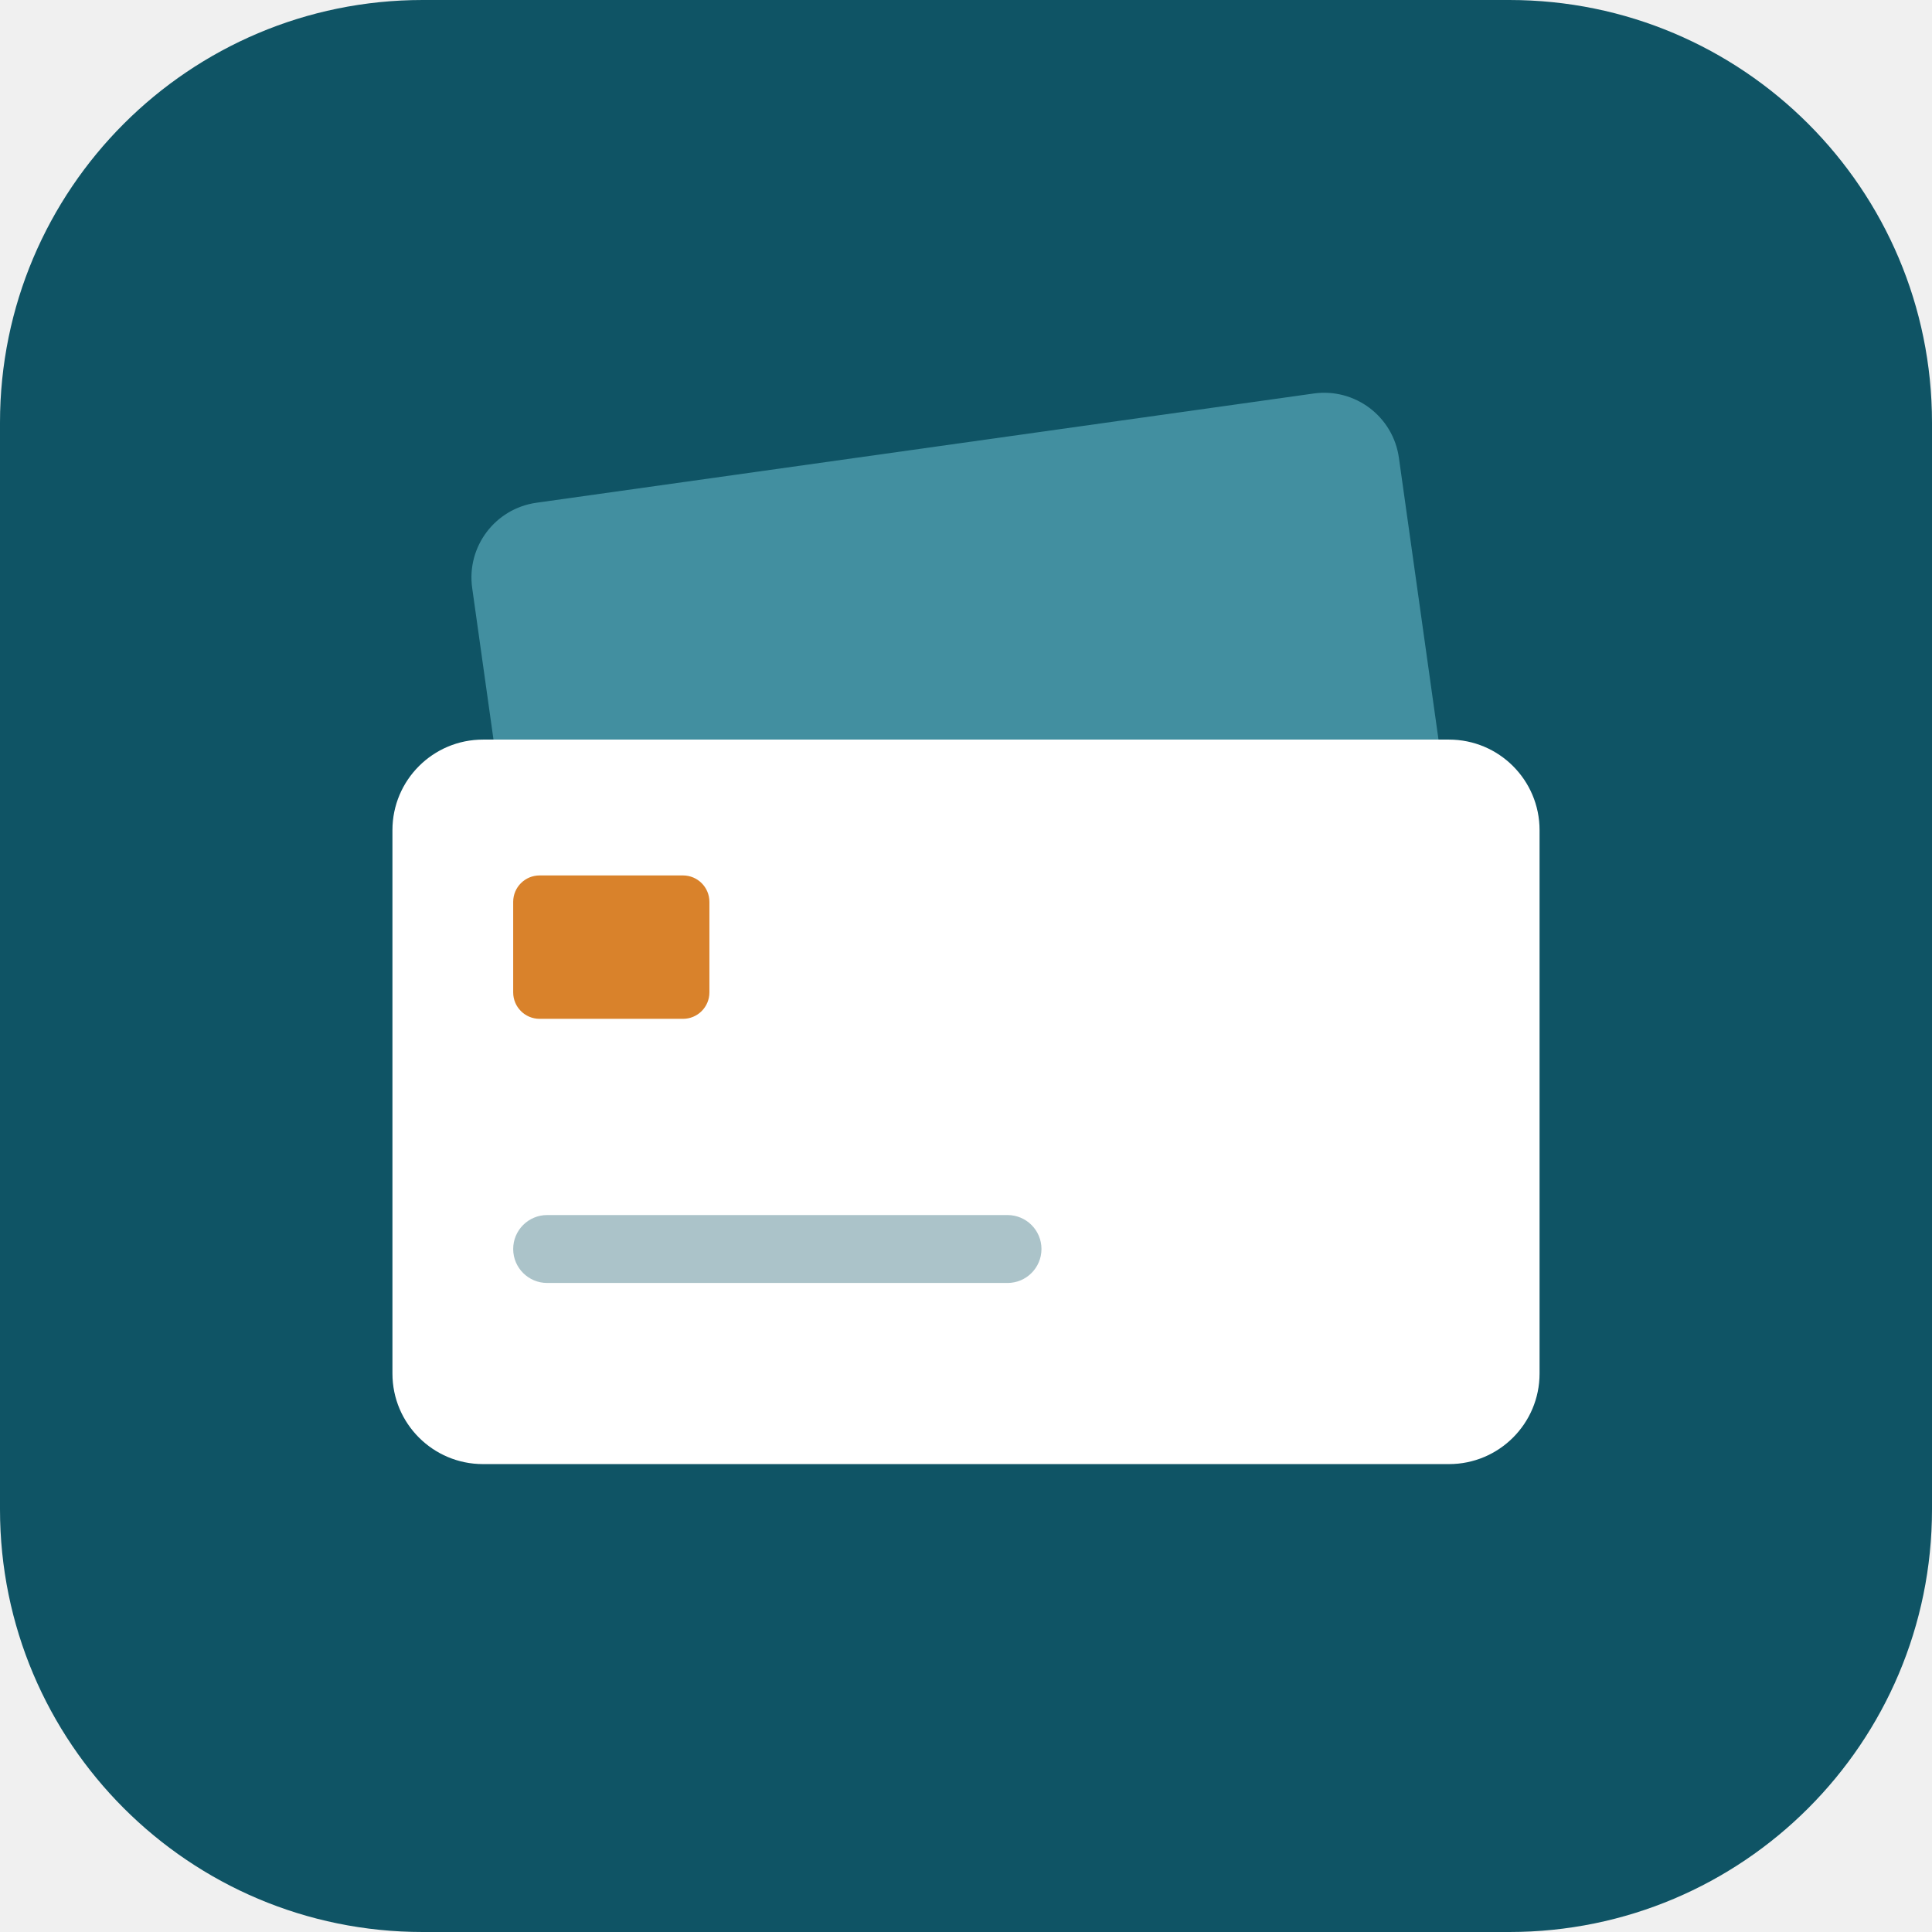
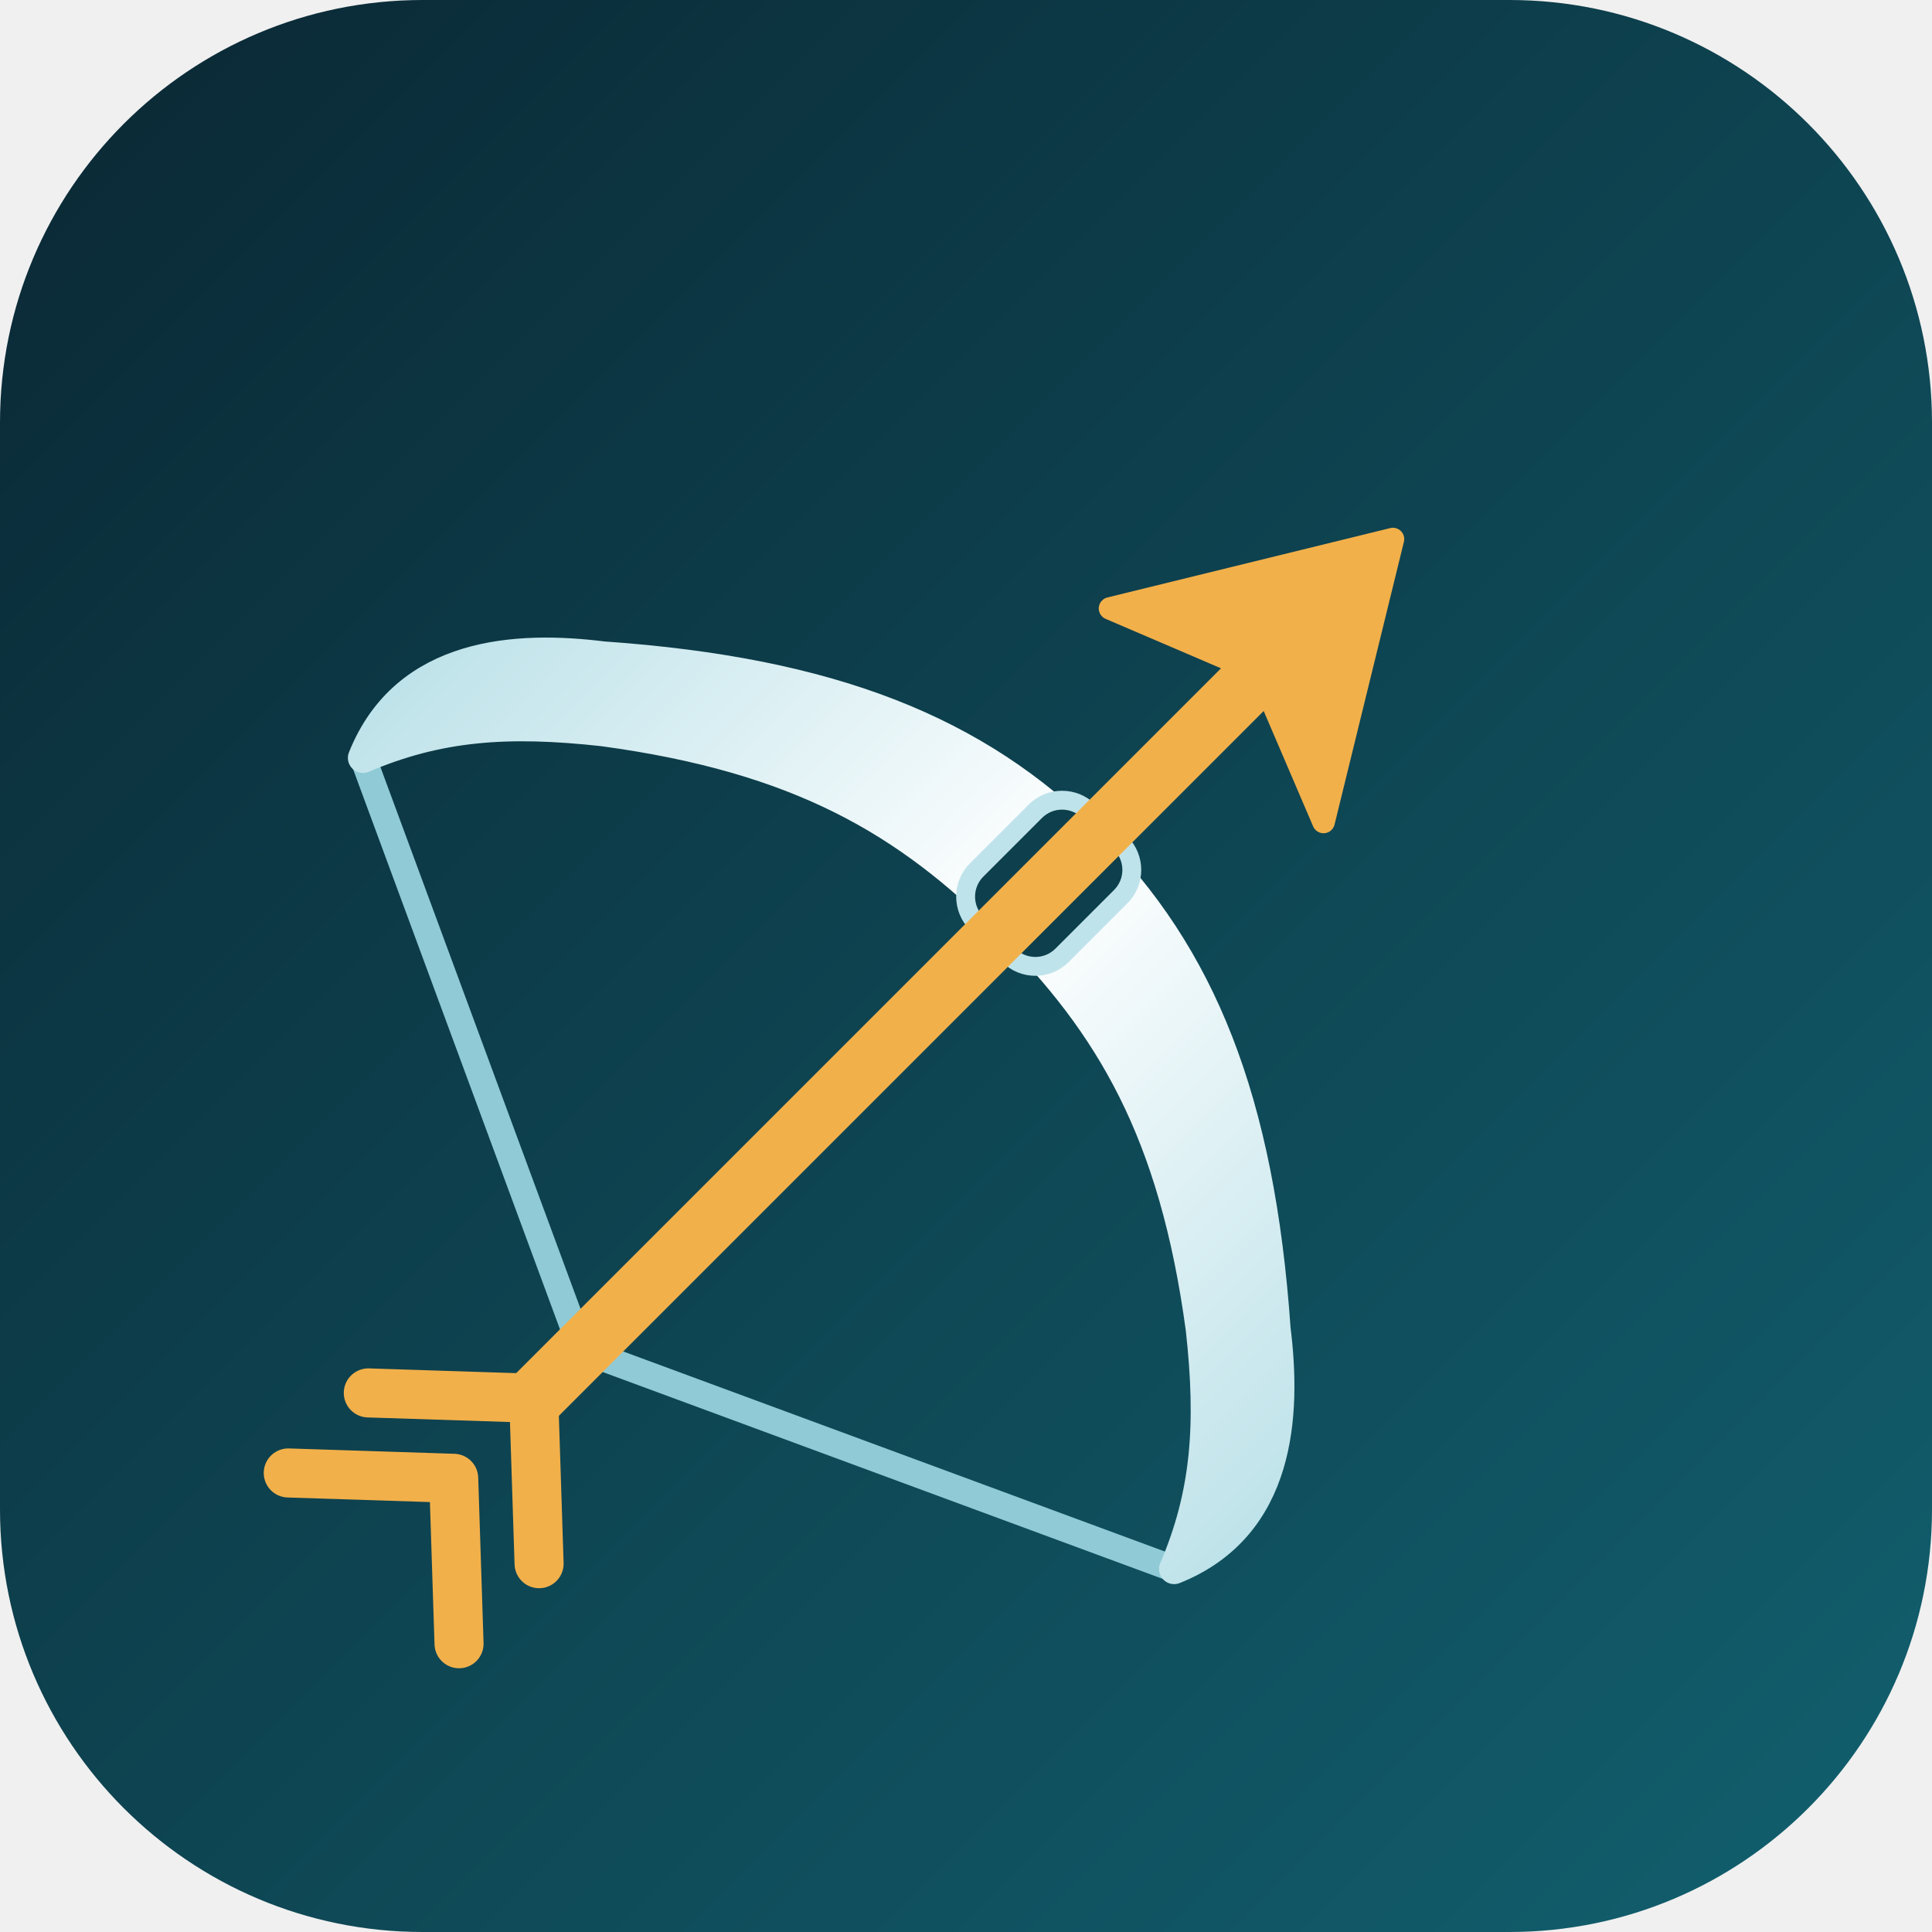
<svg xmlns="http://www.w3.org/2000/svg" viewBox="0 0 512 512">
-   <rect width="512" height="512" rx="112" fill="#0f5465" />
-   <rect x="132" y="118" width="248" height="156" rx="20" fill="#6cc0d0" opacity=".55" transform="rotate(-8 256 196)" />
-   <rect x="104" y="196" width="304" height="192" rx="24" fill="#fff" />
-   <rect x="136" y="232" width="52" height="38" rx="7" fill="#d9822b" />
-   <rect x="136" y="322" width="140" height="18" rx="9" fill="#0f5465" opacity=".35" />
+   <defs>
+     <linearGradient id="bg" x1="0" y1="0" x2="1" y2="1">
+       <stop offset="0" stop-color="#0a2733" />
+       <stop offset="1" stop-color="#12606f" />
+     </linearGradient>
+     <linearGradient id="limb" x1="0" y1="0" x2="1" y2="0">
+       <stop offset="0" stop-color="#bfe3ea" />
+       <stop offset=".5" stop-color="#ffffff" />
+       <stop offset="1" stop-color="#bfe3ea" />
+     </linearGradient>
+   </defs>
+   <rect width="512" height="512" rx="112" fill="url(#bg)" />
+   <g transform="rotate(45 256 256) translate(0 34)">
+     <path d="M104 296 L256 366 L408 296" fill="none" stroke="#8fcad6" stroke-width="7" stroke-linejoin="round" />
+     <path d="M104 296 C 92 268, 112 246, 130 232 C 176 192, 214 176, 256 176 C 298 176, 336 192, 382 232 C 400 246, 420 268, 408 296              C 400 276, 388 262, 368 246 C 326 214, 294 206, 256 206 C 218 206, 186 214, 144 246 C 124 262, 112 276, 104 296 Z" fill="url(#limb)" stroke="url(#limb)" stroke-width="8" stroke-linejoin="round" />
+     <rect x="240" y="170" width="32" height="42" rx="10" fill="#0d3f4c" stroke="#bfe3ea" stroke-width="5" />
+     <path d="M256 384 V 116" stroke="#f2b04a" stroke-width="16" stroke-linecap="round" />
+     <path d="M256 62 L296 128 L256 112 L216 128 Z" fill="#f2b04a" stroke="#f2b04a" stroke-width="6" stroke-linejoin="round" />
+     <path d="M224 414 L256 384 L288 414 M224 444 L256 414 L288 444" fill="none" stroke="#f2b04a" stroke-width="13" stroke-linecap="round" stroke-linejoin="round" />
+   </g>
</svg>
